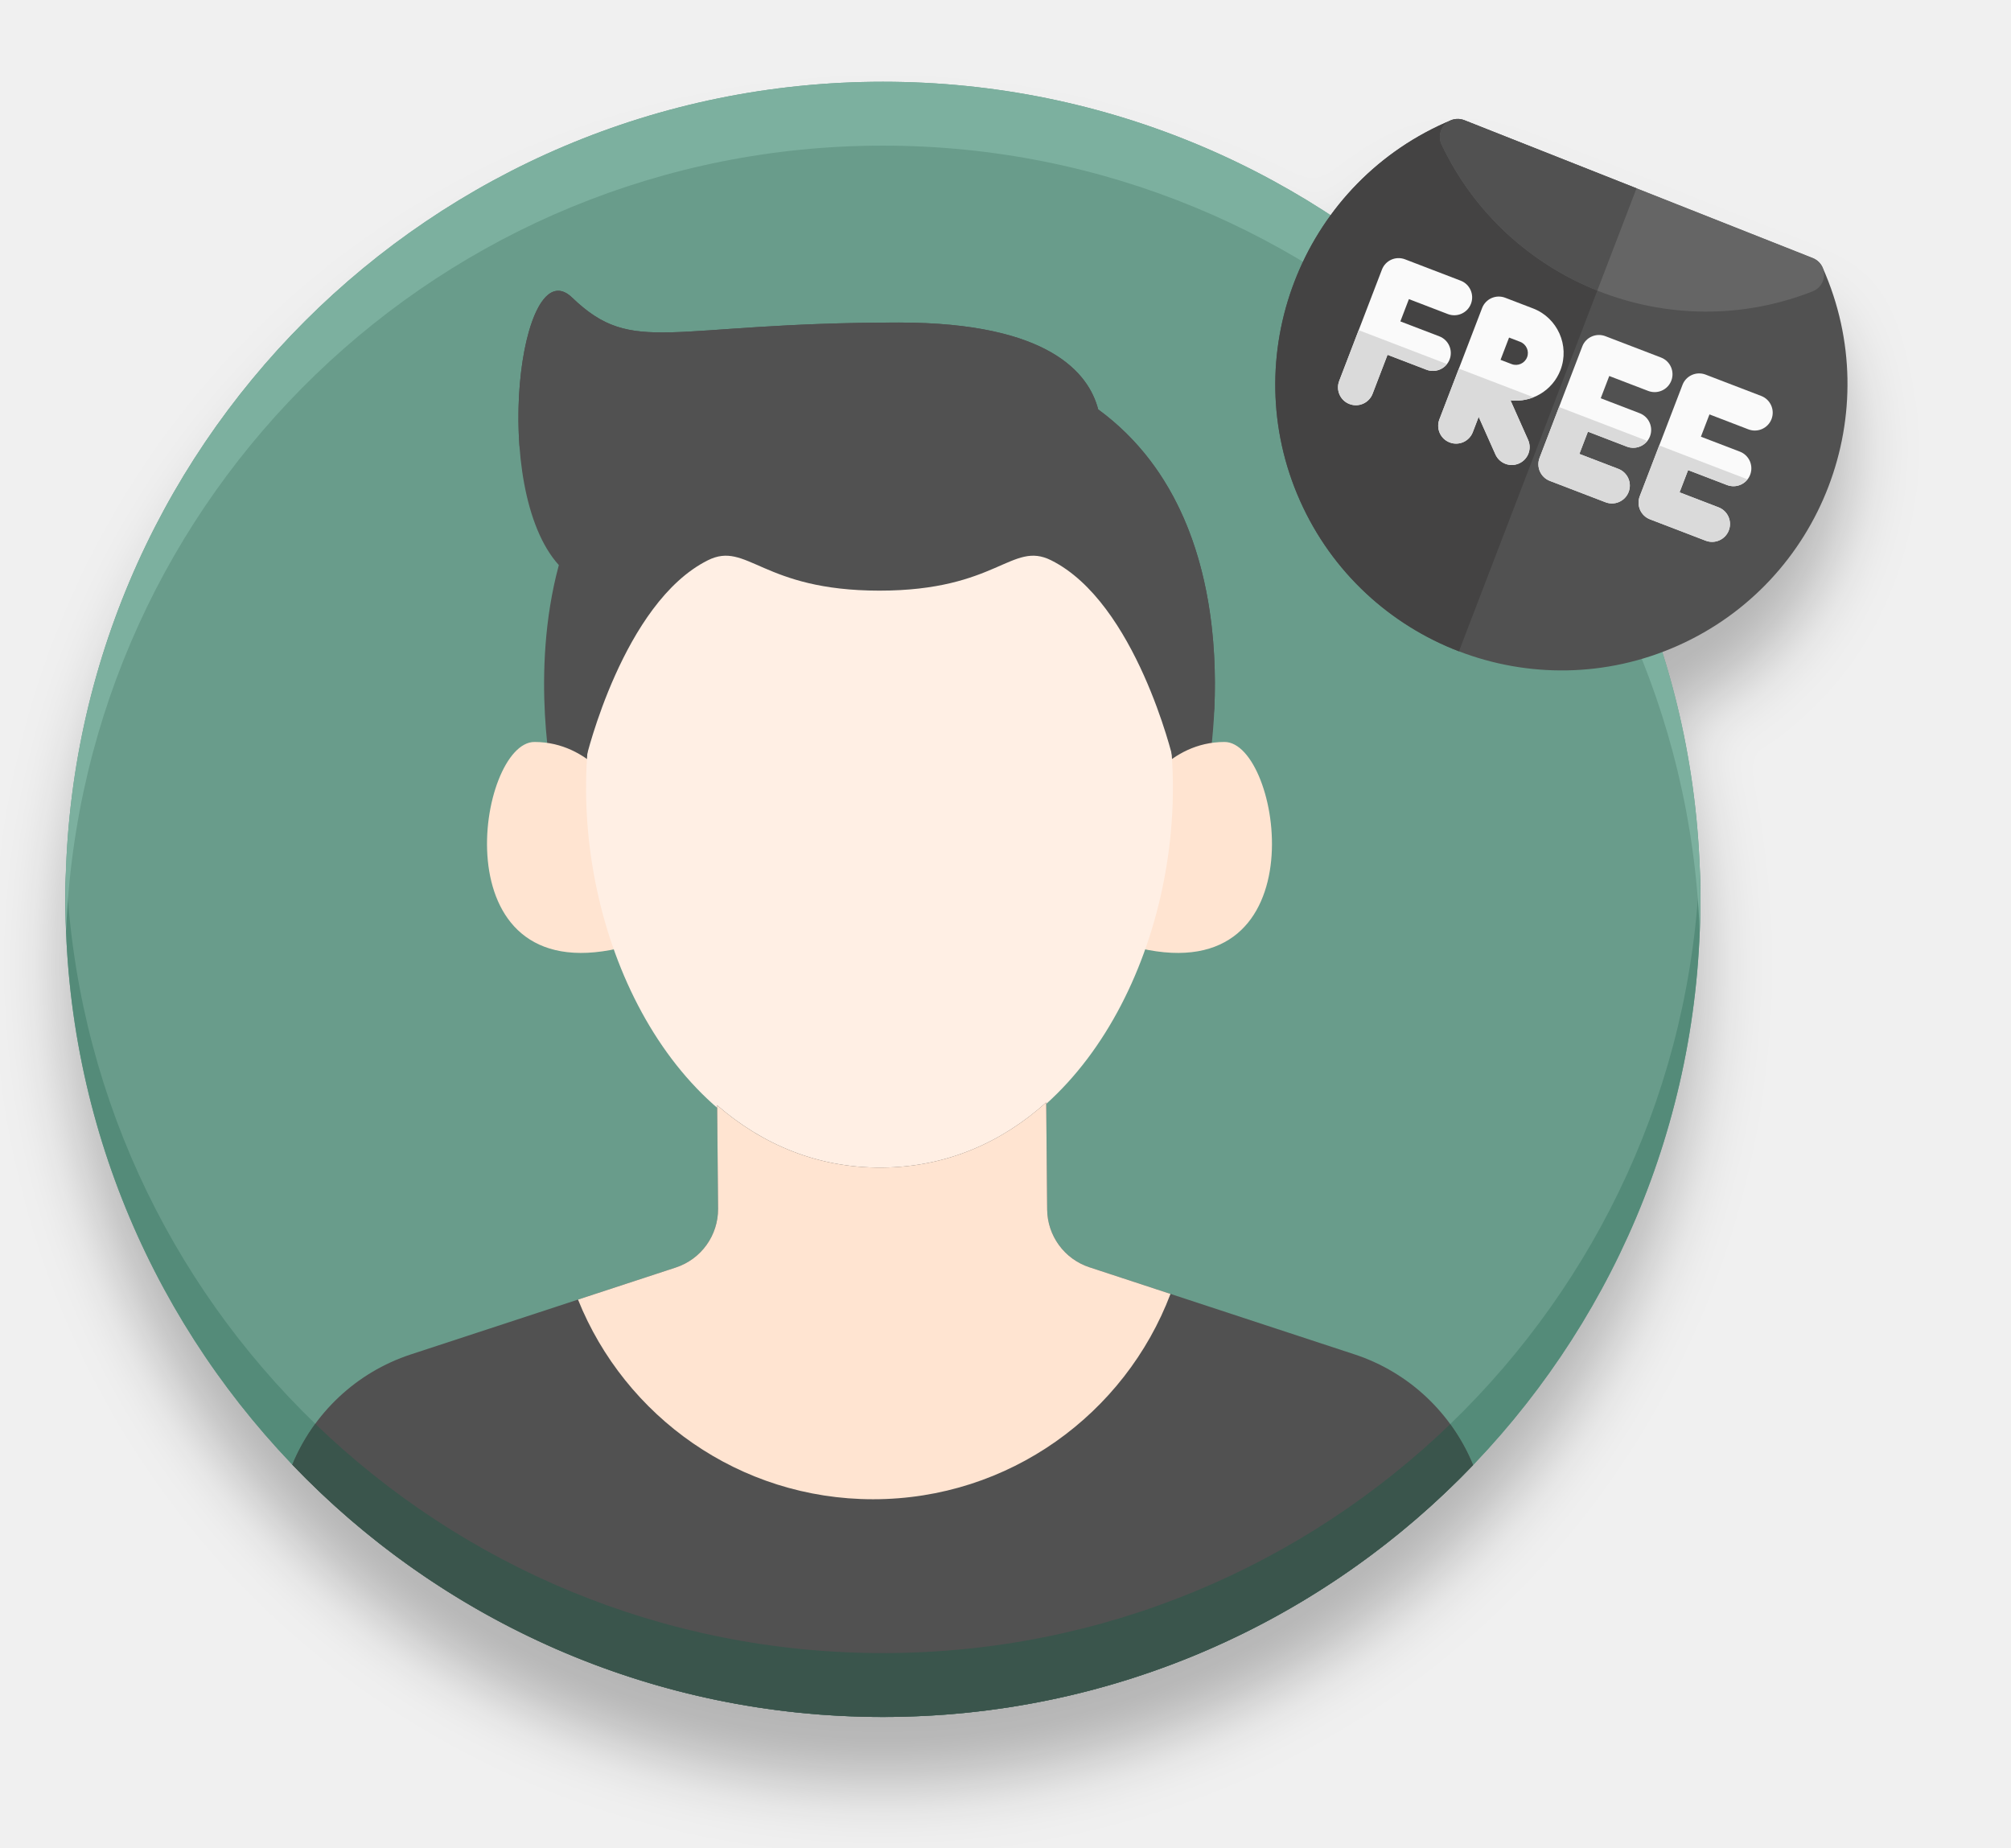
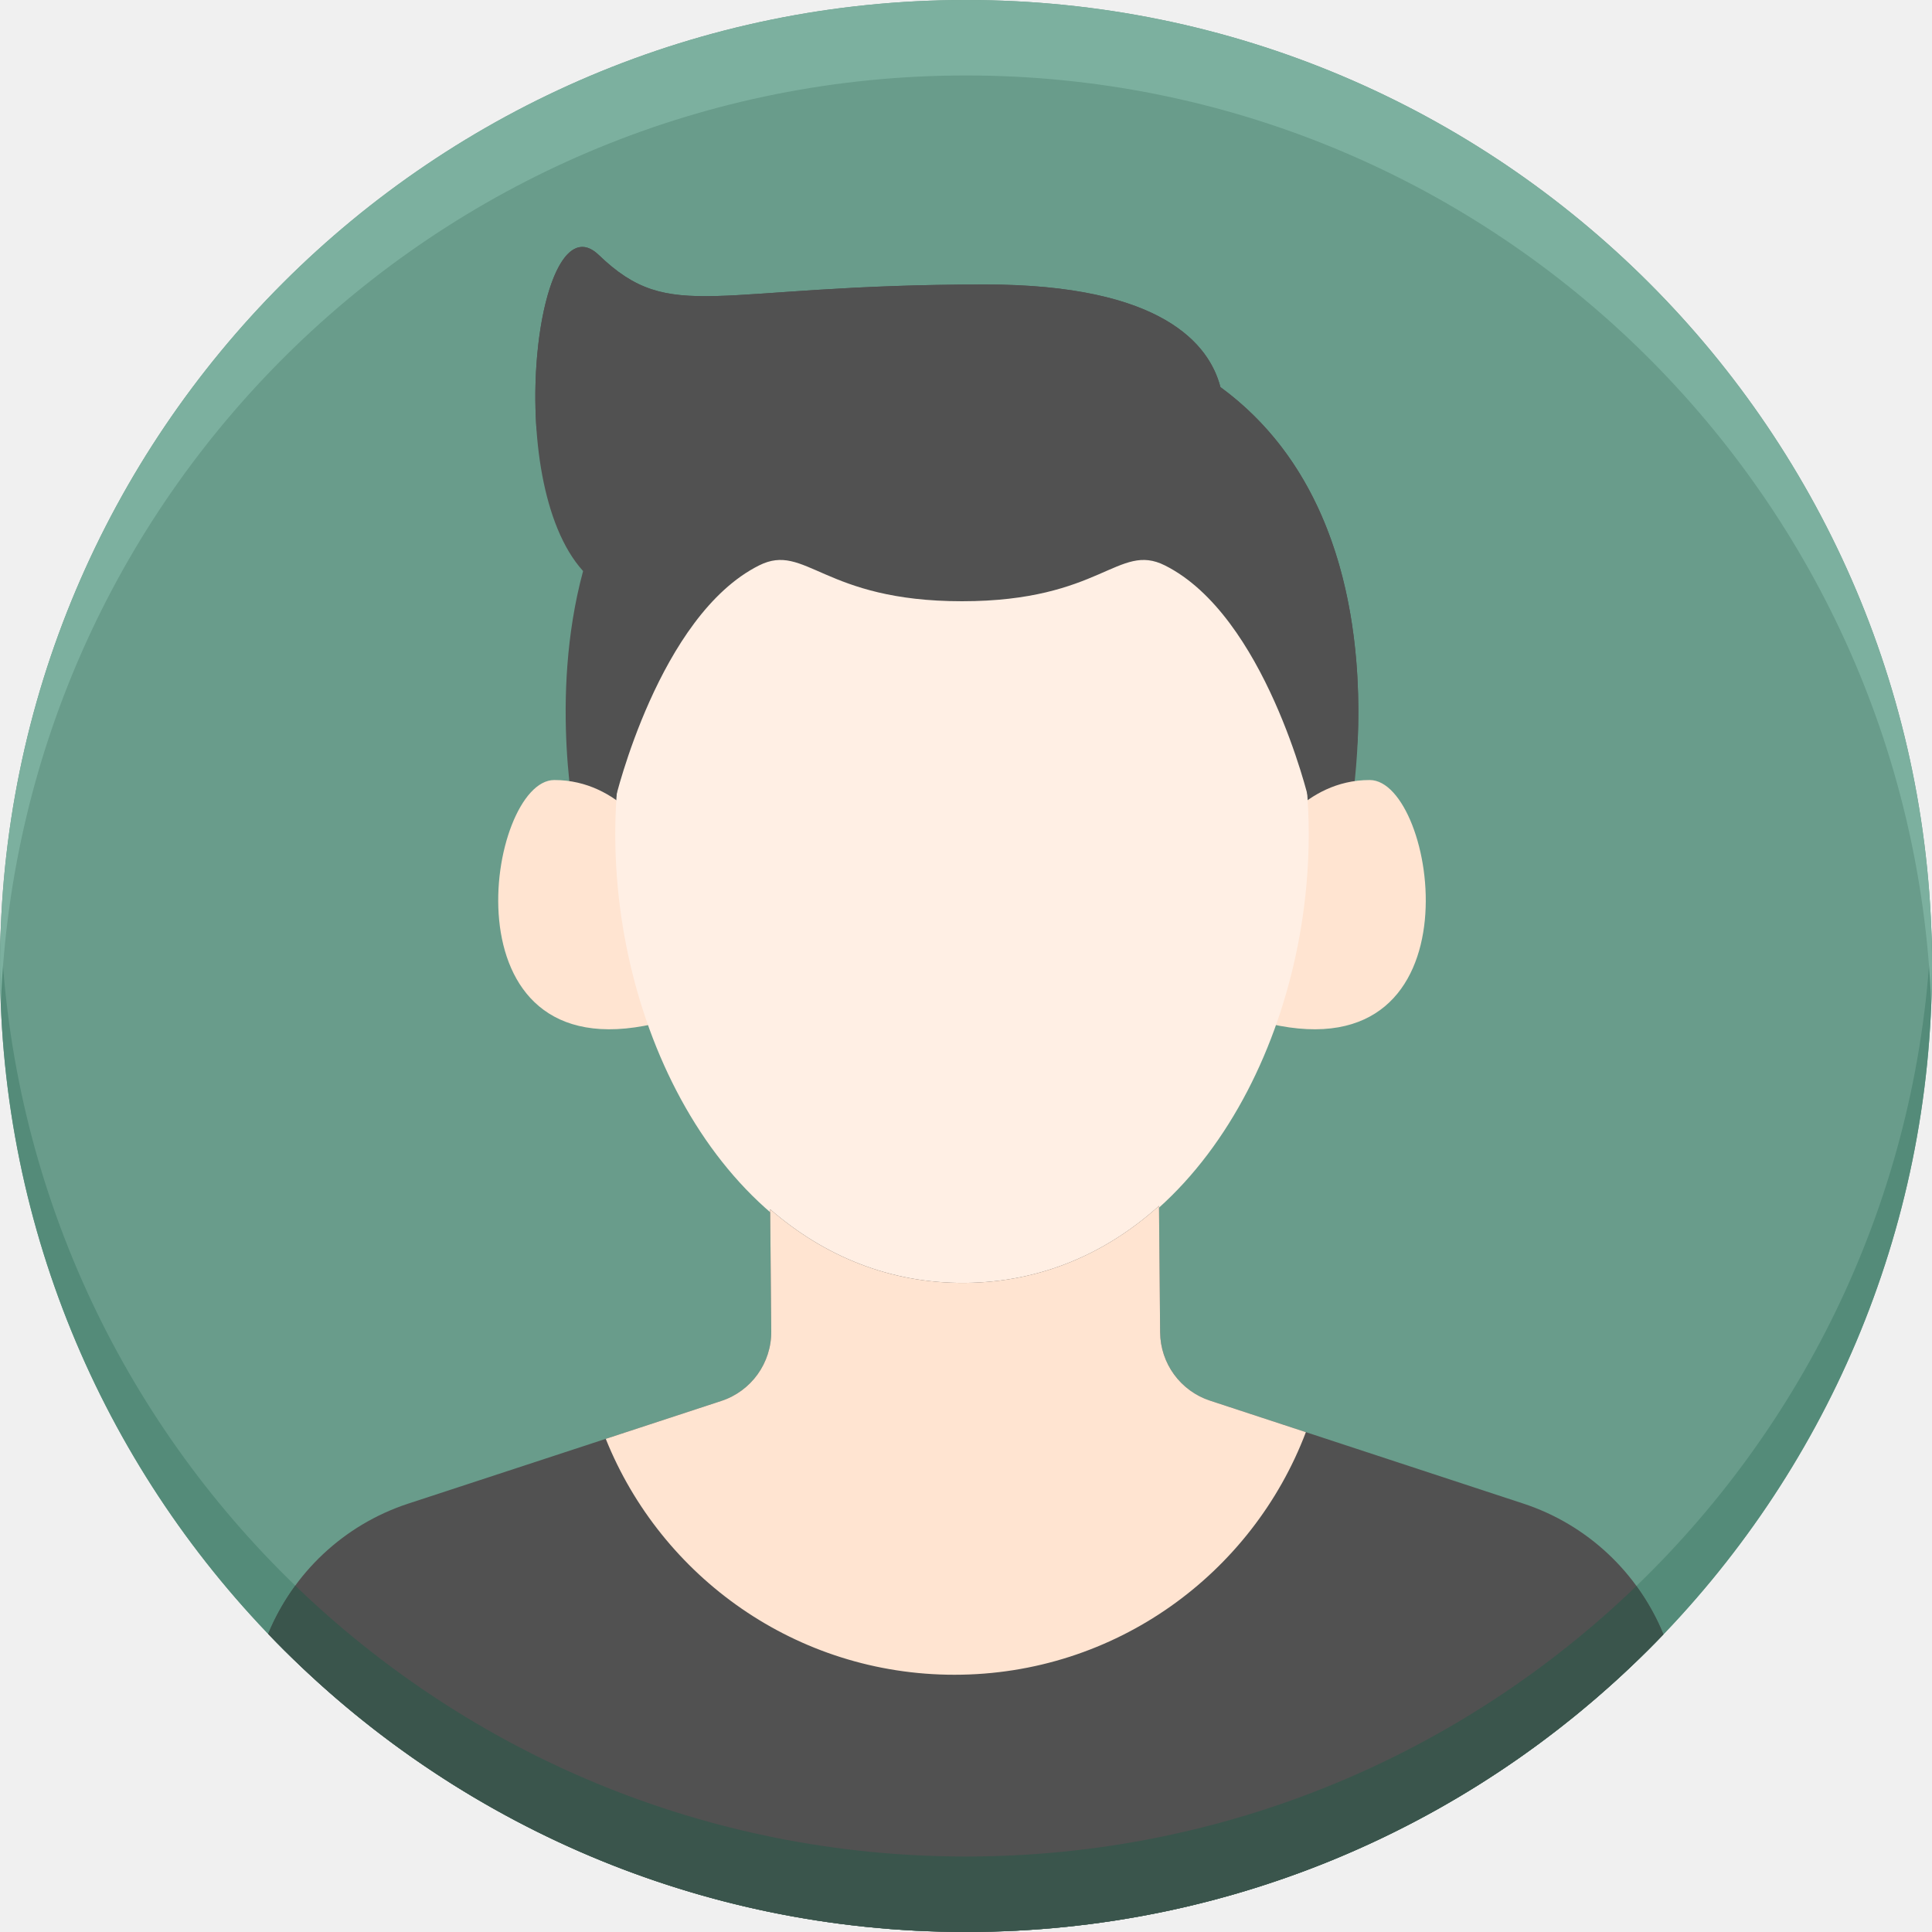
- <svg xmlns="http://www.w3.org/2000/svg" width="123" height="113" viewBox="0 0 123 113" fill="none">
-   <g filter="url(#filter0_d)">
-     <g clip-path="url(#clip0)">
-       <path d="M104.001 55C104.001 82.614 81.615 104.999 54.002 104.999C26.387 104.999 4.002 82.614 4.002 55C4.002 27.385 26.387 5 54.002 5C81.615 5 104.001 27.385 104.001 55Z" fill="#699C8B" />
-       <path d="M54.002 101.093C27.042 101.093 5.069 79.754 4.043 53.047C4.018 53.695 4.002 54.345 4.002 55C4.002 82.613 26.387 104.999 54.002 104.999C81.615 104.999 104.001 82.613 104.001 55C104.001 54.345 103.984 53.695 103.959 53.047C102.933 79.754 80.961 101.093 54.002 101.093Z" fill="#548B79" />
-       <path d="M67.169 25.036C66.601 22.839 64.176 19.724 54.987 19.724C40.79 19.724 38.768 21.827 34.99 18.196C31.803 15.133 29.93 29.875 34.181 34.558C32.387 41.189 33.822 47.831 33.822 47.831H73.766C73.765 47.831 77.117 32.316 67.169 25.036Z" fill="#515151" />
-       <path d="M34.99 21.741C38.768 25.372 40.789 23.269 54.986 23.269C64.176 23.269 66.601 26.384 67.169 28.582C72.46 32.453 73.989 38.653 74.26 43.611C74.527 38.482 73.834 29.914 67.169 25.037C66.601 22.839 64.176 19.725 54.986 19.725C40.789 19.725 38.768 21.827 34.99 18.196C32.895 16.182 31.369 21.861 31.775 27.32C32.069 23.284 33.355 20.17 34.99 21.741Z" fill="#515151" />
-       <path d="M37.855 48.528C37.855 48.528 36.133 45.374 32.689 45.374C29.245 45.374 26.805 60.516 37.855 57.992V48.528Z" fill="#FFE4D1" />
-       <path d="M69.731 48.528C69.731 48.528 71.452 45.374 74.896 45.374C78.341 45.374 80.78 60.516 69.731 57.992V48.528Z" fill="#FFE4D1" />
-       <path d="M53.793 28.239C27.407 28.239 32.452 71.513 53.793 71.513C75.133 71.513 80.178 28.239 53.793 28.239Z" fill="#FFEFE4" />
-       <path d="M53.793 25.884C53.793 25.884 35.846 23.352 35.846 46.379C35.846 46.379 38.105 36.862 43.29 34.266C45.704 33.057 46.589 36.12 53.793 36.12C60.997 36.12 61.882 33.057 64.296 34.266C69.48 36.862 71.739 46.379 71.739 46.379C71.739 23.352 53.793 25.884 53.793 25.884Z" fill="#515151" />
-       <path d="M90.099 89.593C88.817 86.451 86.211 83.932 82.846 82.825L66.632 77.498C65.102 76.995 64.063 75.574 64.049 73.963L63.991 67.416C61.281 69.856 57.907 71.368 53.962 71.403C50.017 71.437 46.618 69.984 43.864 67.593L43.92 73.911C43.935 75.546 42.889 77.003 41.335 77.513L25.128 82.828C21.77 83.93 19.167 86.438 17.879 89.57C26.981 99.077 39.799 104.999 54.001 104.999C68.19 104.999 80.998 99.087 90.099 89.593Z" fill="#515151" />
-       <path d="M55.748 104.966C56.035 104.956 56.323 104.947 56.609 104.932C56.779 104.924 56.947 104.91 57.116 104.9C57.378 104.884 57.641 104.87 57.902 104.849C58.079 104.835 58.255 104.817 58.432 104.802C58.684 104.78 58.935 104.759 59.186 104.733C59.367 104.715 59.547 104.692 59.727 104.671C59.972 104.644 60.216 104.617 60.46 104.586C60.643 104.562 60.825 104.535 61.007 104.509C61.246 104.475 61.486 104.442 61.725 104.406C61.907 104.377 62.088 104.345 62.269 104.316C62.507 104.276 62.744 104.238 62.98 104.194C63.16 104.162 63.34 104.126 63.521 104.091C63.756 104.046 63.99 104.001 64.223 103.953C64.403 103.916 64.58 103.875 64.759 103.837C64.992 103.785 65.225 103.734 65.457 103.68C65.633 103.639 65.809 103.595 65.984 103.552C66.216 103.495 66.448 103.438 66.68 103.377C66.853 103.331 67.025 103.283 67.198 103.237C67.429 103.174 67.66 103.11 67.891 103.044C68.06 102.995 68.229 102.943 68.398 102.893C68.629 102.823 68.86 102.754 69.09 102.681C69.256 102.629 69.42 102.575 69.585 102.52C69.816 102.445 70.047 102.369 70.276 102.289C70.438 102.234 70.598 102.176 70.759 102.119C70.99 102.038 71.221 101.954 71.451 101.869C71.608 101.81 71.765 101.75 71.922 101.69C72.152 101.601 72.381 101.512 72.61 101.42C72.764 101.359 72.917 101.295 73.07 101.233C73.3 101.137 73.53 101.04 73.758 100.942C73.907 100.879 74.055 100.814 74.202 100.748C74.433 100.647 74.662 100.543 74.891 100.438C75.035 100.371 75.178 100.305 75.32 100.237C75.552 100.128 75.783 100.017 76.013 99.904C76.15 99.837 76.287 99.769 76.423 99.7C76.656 99.583 76.887 99.464 77.118 99.344C77.25 99.275 77.382 99.206 77.513 99.135C77.746 99.011 77.977 98.885 78.207 98.758C78.334 98.688 78.46 98.617 78.587 98.545C78.819 98.414 79.051 98.28 79.281 98.144C79.402 98.073 79.523 98.002 79.644 97.93C79.878 97.79 80.111 97.648 80.342 97.504C80.456 97.433 80.571 97.362 80.684 97.29C80.919 97.141 81.153 96.99 81.385 96.837C81.493 96.766 81.601 96.696 81.709 96.624C81.945 96.467 82.179 96.307 82.412 96.146C82.513 96.075 82.615 96.006 82.716 95.935C82.954 95.768 83.19 95.598 83.424 95.427C83.518 95.359 83.612 95.291 83.705 95.222C83.945 95.044 84.183 94.864 84.42 94.681C84.505 94.617 84.591 94.552 84.675 94.486C84.919 94.297 85.159 94.105 85.398 93.912C85.475 93.85 85.553 93.789 85.629 93.726C85.876 93.524 86.121 93.319 86.364 93.111C86.43 93.055 86.496 93.001 86.561 92.945C86.814 92.727 87.065 92.506 87.314 92.284C87.368 92.235 87.423 92.188 87.476 92.139C87.736 91.905 87.993 91.668 88.247 91.428C88.288 91.389 88.331 91.351 88.372 91.313C88.642 91.057 88.909 90.796 89.175 90.534C89.198 90.51 89.222 90.488 89.246 90.465C89.532 90.18 89.815 89.892 90.095 89.6C90.097 89.599 90.098 89.597 90.099 89.596C89.736 88.705 89.262 87.867 88.699 87.094C79.708 95.761 67.477 101.093 54.001 101.093C40.514 101.093 28.276 95.753 19.284 87.073C18.72 87.844 18.244 88.681 17.879 89.57C17.881 89.573 17.885 89.576 17.887 89.578C18.165 89.868 18.447 90.155 18.731 90.439C18.763 90.471 18.797 90.502 18.829 90.534C19.085 90.787 19.343 91.039 19.605 91.287C19.657 91.337 19.711 91.385 19.763 91.434C20.007 91.663 20.252 91.891 20.5 92.115C20.566 92.175 20.633 92.233 20.7 92.293C20.936 92.505 21.173 92.715 21.414 92.921C21.491 92.988 21.572 93.054 21.65 93.12C21.881 93.317 22.112 93.512 22.347 93.703C22.435 93.776 22.526 93.847 22.614 93.919C22.842 94.102 23.069 94.285 23.299 94.464C23.396 94.54 23.495 94.613 23.593 94.689C23.817 94.861 24.043 95.033 24.271 95.202C24.375 95.279 24.482 95.356 24.587 95.433C24.81 95.595 25.034 95.756 25.259 95.915C25.372 95.994 25.486 96.072 25.6 96.151C25.82 96.304 26.043 96.456 26.267 96.606C26.386 96.685 26.505 96.763 26.625 96.841C26.846 96.986 27.067 97.13 27.29 97.272C27.416 97.351 27.542 97.429 27.669 97.508C27.889 97.645 28.109 97.78 28.33 97.912C28.462 97.991 28.595 98.069 28.727 98.147C28.946 98.275 29.167 98.403 29.389 98.529C29.525 98.607 29.662 98.682 29.799 98.758C30.02 98.88 30.241 99.002 30.463 99.12C30.604 99.196 30.746 99.27 30.887 99.344C31.108 99.459 31.329 99.573 31.552 99.685C31.698 99.759 31.845 99.832 31.992 99.904C32.213 100.012 32.435 100.12 32.657 100.224C32.808 100.296 32.959 100.367 33.111 100.436C33.332 100.538 33.553 100.638 33.776 100.737C33.932 100.805 34.087 100.874 34.244 100.941C34.465 101.037 34.687 101.13 34.911 101.222C35.07 101.288 35.231 101.354 35.392 101.419C35.613 101.507 35.835 101.594 36.058 101.68C36.222 101.743 36.386 101.806 36.552 101.867C36.775 101.95 36.998 102.031 37.222 102.111C37.389 102.17 37.556 102.23 37.724 102.288C37.948 102.365 38.172 102.439 38.397 102.513C38.568 102.569 38.739 102.625 38.911 102.679C39.135 102.75 39.36 102.818 39.585 102.886C39.76 102.939 39.934 102.991 40.11 103.042C40.335 103.107 40.562 103.169 40.788 103.232C40.965 103.28 41.142 103.329 41.319 103.376C41.547 103.434 41.775 103.491 42.003 103.547C42.182 103.592 42.361 103.637 42.541 103.679C42.77 103.732 42.999 103.782 43.229 103.833C43.411 103.872 43.593 103.914 43.776 103.952C44.006 103.999 44.237 104.043 44.467 104.088C44.651 104.123 44.835 104.16 45.02 104.194C45.251 104.236 45.485 104.274 45.718 104.313C45.904 104.344 46.088 104.376 46.275 104.405C46.51 104.442 46.747 104.474 46.983 104.507C47.169 104.533 47.353 104.561 47.539 104.585C47.779 104.615 48.021 104.642 48.263 104.67C48.447 104.691 48.63 104.714 48.814 104.733C49.062 104.758 49.31 104.779 49.559 104.801C49.738 104.817 49.917 104.834 50.098 104.849C50.358 104.87 50.619 104.883 50.881 104.9C51.05 104.911 51.221 104.924 51.391 104.932C51.681 104.947 51.974 104.957 52.265 104.966C52.408 104.971 52.549 104.979 52.692 104.982C53.126 104.994 53.563 105 54.001 105C54.438 105 54.874 104.994 55.309 104.983C55.456 104.979 55.601 104.971 55.748 104.966Z" fill="#3A554C" />
-       <path d="M53.404 91.685C61.718 91.685 68.81 86.467 71.592 79.128L66.631 77.498C65.101 76.995 64.062 75.573 64.048 73.963L63.99 67.416C61.279 69.855 57.907 71.368 53.962 71.403C50.016 71.437 46.617 69.984 43.864 67.593L43.92 73.911C43.934 75.546 42.889 77.003 41.335 77.513L35.353 79.475C38.225 86.63 45.222 91.685 53.404 91.685Z" fill="#FFE4D1" />
-       <path d="M54.002 8.906C80.961 8.906 102.933 30.245 103.959 56.953C103.984 56.304 104.001 55.654 104.001 55C104.001 27.386 81.615 5 54.002 5C26.387 5 4.002 27.386 4.002 55C4.002 55.654 4.018 56.304 4.043 56.953C5.069 30.245 27.042 8.906 54.002 8.906Z" fill="#7CB09F" />
-     </g>
-     <g clip-path="url(#clip1)">
-       <path d="M111.485 16.378L111.479 16.365C111.363 16.104 111.148 15.898 110.883 15.793L89.564 7.361C89.334 7.269 89.079 7.26 88.841 7.332C88.687 7.38 88.54 7.442 88.378 7.515C79.563 11.442 75.587 21.807 79.514 30.622C83.442 39.436 93.807 43.412 102.622 39.485C111.436 35.558 115.412 25.193 111.485 16.378Z" fill="#515151" />
-       <path d="M111.567 16.797C111.569 16.349 111.293 15.945 110.878 15.779L89.56 7.347C89.141 7.183 88.665 7.289 88.359 7.617C88.057 7.939 87.978 8.41 88.157 8.811L88.167 8.833C92.181 17.312 102.156 21.258 110.876 17.814C111.293 17.65 111.568 17.245 111.567 16.797Z" fill="#656565" />
-       <path d="M97.697 17.77C93.638 16.148 90.166 13.052 88.168 8.833L88.158 8.811C87.979 8.41 88.058 7.938 88.359 7.618C88.438 7.533 88.527 7.465 88.624 7.41C88.545 7.442 88.464 7.477 88.379 7.515C79.564 11.442 75.588 21.807 79.515 30.622C81.479 35.028 85.051 38.227 89.235 39.831L97.697 17.77Z" fill="#444343" />
-       <path d="M100.096 11.516L89.559 7.348C89.248 7.226 88.906 7.254 88.624 7.41C88.527 7.465 88.437 7.533 88.359 7.618C88.058 7.939 87.979 8.41 88.157 8.811L88.168 8.835C90.165 13.052 93.638 16.149 97.697 17.771L100.096 11.516Z" fill="#515151" />
-       <path d="M98.982 28.673L96.6 27.759L97.123 26.398L99.505 27.313C100.069 27.529 100.702 27.248 100.919 26.683C101.135 26.119 100.853 25.486 100.289 25.27L97.906 24.355L98.428 22.994L100.81 23.907C101.375 24.124 102.007 23.842 102.224 23.278C102.44 22.713 102.158 22.081 101.594 21.864L98.19 20.558C97.918 20.454 97.618 20.462 97.353 20.58C97.088 20.698 96.88 20.916 96.778 21.187L95.472 24.59L95.472 24.592L95.471 24.594L94.166 27.996C94.058 28.277 94.073 28.577 94.187 28.833C94.301 29.089 94.513 29.301 94.795 29.408L98.199 30.714C98.764 30.931 99.396 30.649 99.613 30.085C99.829 29.522 99.547 28.89 98.982 28.673Z" fill="#FAFAFA" />
-       <path d="M105.111 31.025L102.728 30.11L103.25 28.749L105.634 29.662C106.198 29.878 106.83 29.596 107.047 29.032C107.263 28.468 106.981 27.835 106.417 27.619L104.034 26.706L104.557 25.342L106.939 26.257C107.504 26.474 108.136 26.192 108.353 25.628C108.569 25.063 108.287 24.431 107.723 24.214L104.319 22.908C104.047 22.804 103.747 22.812 103.482 22.93C103.217 23.048 103.009 23.267 102.907 23.538L101.601 26.942L101.6 26.944L101.599 26.944L100.293 30.347C100.186 30.628 100.201 30.928 100.315 31.184C100.429 31.439 100.64 31.652 100.923 31.759L104.327 33.065C104.891 33.281 105.524 32.999 105.74 32.435C105.956 31.873 105.675 31.241 105.111 31.025Z" fill="#FAFAFA" />
-       <path d="M93.464 26.9L92.387 24.483C93.678 24.632 94.957 23.897 95.444 22.63C96.02 21.128 95.265 19.436 93.765 18.861L92.063 18.208C91.791 18.104 91.491 18.112 91.226 18.23C90.961 18.348 90.754 18.566 90.651 18.837L89.355 22.217L89.337 22.263L88.04 25.644C87.932 25.925 87.947 26.225 88.061 26.481C88.175 26.737 88.386 26.949 88.669 27.056C89.233 27.273 89.866 26.991 90.082 26.427L90.442 25.489L91.466 27.787C91.711 28.338 92.358 28.586 92.91 28.341C93.461 28.098 93.71 27.451 93.464 26.9ZM92.46 22.267L91.778 22.005L92.3 20.644L92.982 20.905C93.356 21.05 93.548 21.473 93.402 21.847C93.257 22.221 92.836 22.409 92.46 22.267Z" fill="#FAFAFA" />
-       <path d="M88.664 21.982C88.88 21.417 88.598 20.783 88.034 20.568L85.651 19.655L86.174 18.292L88.557 19.207C89.121 19.423 89.754 19.141 89.97 18.577C90.186 18.013 89.904 17.38 89.34 17.164L85.936 15.858C85.664 15.754 85.364 15.761 85.099 15.879C84.834 15.997 84.627 16.216 84.524 16.487L83.218 19.891L83.217 19.892L83.217 19.893L81.911 23.296C81.803 23.578 81.818 23.877 81.932 24.133C82.046 24.389 82.257 24.601 82.54 24.708C83.104 24.925 83.737 24.643 83.953 24.079L84.867 21.697L87.25 22.61C87.815 22.828 88.448 22.546 88.664 21.982Z" fill="#FAFAFA" />
-       <path d="M100.758 26.964L95.357 24.892L94.167 27.998C94.059 28.279 94.075 28.578 94.189 28.834C94.303 29.09 94.514 29.302 94.796 29.41L98.201 30.716C98.765 30.932 99.398 30.65 99.614 30.086C99.722 29.805 99.707 29.505 99.593 29.249C99.479 28.994 99.267 28.781 98.985 28.674L96.6 27.76L97.122 26.399L99.504 27.314C99.964 27.489 100.47 27.334 100.758 26.964Z" fill="#DADADA" />
-       <path d="M106.886 29.315L101.483 27.242L100.293 30.348C100.185 30.629 100.2 30.929 100.314 31.184C100.428 31.44 100.639 31.652 100.922 31.76L104.326 33.066C104.891 33.282 105.523 33 105.74 32.436C105.848 32.155 105.832 31.855 105.718 31.599C105.604 31.344 105.393 31.131 105.111 31.024L102.728 30.109L103.249 28.75L105.633 29.663C106.093 29.839 106.597 29.685 106.886 29.315Z" fill="#DADADA" />
-       <path d="M93.796 24.294L89.229 22.542L88.038 25.646C87.93 25.927 87.946 26.227 88.06 26.483C88.174 26.739 88.385 26.951 88.667 27.058C89.231 27.275 89.864 26.993 90.081 26.429L90.44 25.491L91.464 27.789C91.71 28.34 92.357 28.588 92.908 28.343C93.46 28.097 93.708 27.45 93.462 26.898L92.386 24.482C92.871 24.539 93.356 24.47 93.796 24.294Z" fill="#DADADA" />
-       <path d="M88.503 22.263L83.101 20.191L81.91 23.297C81.802 23.578 81.817 23.878 81.931 24.134C82.045 24.389 82.257 24.602 82.539 24.709C83.103 24.925 83.736 24.643 83.952 24.079L84.866 21.697L87.249 22.61C87.71 22.787 88.215 22.632 88.503 22.263Z" fill="#DADADA" />
-     </g>
+ <svg xmlns="http://www.w3.org/2000/svg" width="100" height="100" viewBox="0 0 100 100" fill="none">
+   <g clip-path="url(#clip0)">
+     <path d="M100.001 50C100.001 77.614 77.615 99.999 50.002 99.999C22.387 99.999 0.002 77.614 0.002 50C0.002 22.385 22.387 0 50.002 0C77.615 0 100.001 22.385 100.001 50Z" fill="#699C8B" />
+     <path d="M50.002 96.093C23.042 96.093 1.069 74.754 0.043 48.047C0.018 48.695 0.002 49.345 0.002 50C0.002 77.613 22.387 99.999 50.002 99.999C77.615 99.999 100.001 77.613 100.001 50C100.001 49.345 99.984 48.695 99.959 48.047C98.933 74.754 76.961 96.093 50.002 96.093Z" fill="#548B79" />
+     <path d="M63.169 20.036C62.601 17.839 60.176 14.724 50.987 14.724C36.79 14.724 34.768 16.827 30.99 13.196C27.803 10.133 25.93 24.875 30.181 29.558C28.387 36.189 29.822 42.831 29.822 42.831H69.766C69.765 42.831 73.117 27.316 63.169 20.036Z" fill="#515151" />
+     <path d="M30.99 16.741C34.768 20.372 36.789 18.269 50.986 18.269C60.176 18.269 62.601 21.384 63.169 23.582C68.46 27.453 69.989 33.653 70.26 38.611C70.527 33.482 69.834 24.914 63.169 20.037C62.601 17.839 60.176 14.725 50.986 14.725C36.789 14.725 34.768 16.827 30.99 13.196C28.895 11.182 27.369 16.861 27.775 22.32C28.069 18.284 29.355 15.17 30.99 16.741Z" fill="#515151" />
+     <path d="M33.855 43.528C33.855 43.528 32.133 40.374 28.689 40.374C25.245 40.374 22.805 55.516 33.855 52.992V43.528Z" fill="#FFE4D1" />
+     <path d="M65.731 43.528C65.731 43.528 67.452 40.374 70.896 40.374C74.341 40.374 76.78 55.516 65.731 52.992V43.528Z" fill="#FFE4D1" />
+     <path d="M49.793 23.239C23.407 23.239 28.452 66.513 49.793 66.513C71.133 66.513 76.178 23.239 49.793 23.239Z" fill="#FFEFE4" />
+     <path d="M49.793 20.884C49.793 20.884 31.846 18.352 31.846 41.379C31.846 41.379 34.105 31.862 39.29 29.266C41.704 28.057 42.589 31.12 49.793 31.12C56.997 31.12 57.882 28.057 60.295 29.266C65.48 31.862 67.739 41.379 67.739 41.379C67.739 18.352 49.793 20.884 49.793 20.884Z" fill="#515151" />
+     <path d="M86.099 84.593C84.817 81.451 82.211 78.932 78.846 77.825L62.632 72.498C61.102 71.995 60.063 70.574 60.049 68.963L59.991 62.416C57.281 64.856 53.907 66.368 49.962 66.403C46.017 66.437 42.618 64.984 39.864 62.593L39.92 68.911C39.935 70.546 38.889 72.003 37.335 72.513L21.128 77.828C17.77 78.93 15.167 81.438 13.879 84.57C22.981 94.077 35.799 99.999 50.001 99.999C64.19 99.999 76.998 94.087 86.099 84.593Z" fill="#515151" />
+     <path d="M51.748 99.966C52.035 99.956 52.323 99.947 52.609 99.932C52.779 99.924 52.947 99.91 53.116 99.9C53.378 99.884 53.641 99.87 53.902 99.849C54.079 99.835 54.255 99.817 54.432 99.802C54.684 99.779 54.935 99.759 55.186 99.733C55.367 99.715 55.547 99.692 55.727 99.671C55.972 99.644 56.216 99.617 56.46 99.586C56.643 99.562 56.825 99.535 57.007 99.509C57.246 99.475 57.486 99.442 57.725 99.406C57.907 99.377 58.088 99.345 58.269 99.316C58.507 99.276 58.744 99.238 58.98 99.194C59.16 99.162 59.34 99.126 59.521 99.091C59.756 99.046 59.99 99.001 60.223 98.953C60.403 98.916 60.58 98.875 60.759 98.837C60.992 98.785 61.225 98.734 61.457 98.68C61.633 98.639 61.809 98.595 61.984 98.552C62.216 98.495 62.448 98.438 62.68 98.377C62.853 98.331 63.026 98.283 63.198 98.237C63.429 98.174 63.66 98.11 63.891 98.044C64.06 97.995 64.229 97.943 64.398 97.893C64.629 97.823 64.86 97.754 65.09 97.681C65.256 97.629 65.42 97.575 65.585 97.52C65.816 97.445 66.047 97.369 66.276 97.289C66.438 97.234 66.598 97.176 66.759 97.119C66.99 97.037 67.221 96.954 67.451 96.869C67.608 96.81 67.765 96.75 67.922 96.69C68.152 96.601 68.381 96.512 68.61 96.42C68.764 96.359 68.917 96.295 69.07 96.233C69.3 96.137 69.53 96.04 69.758 95.942C69.907 95.879 70.055 95.814 70.202 95.748C70.433 95.647 70.662 95.543 70.891 95.438C71.035 95.371 71.178 95.305 71.32 95.237C71.552 95.128 71.783 95.016 72.013 94.904C72.15 94.837 72.287 94.769 72.423 94.7C72.656 94.583 72.887 94.464 73.118 94.344C73.25 94.275 73.382 94.206 73.513 94.135C73.746 94.011 73.977 93.885 74.207 93.758C74.334 93.688 74.46 93.617 74.587 93.545C74.819 93.414 75.051 93.28 75.281 93.144C75.402 93.073 75.523 93.002 75.644 92.93C75.878 92.79 76.111 92.648 76.342 92.504C76.456 92.433 76.571 92.362 76.684 92.29C76.919 92.141 77.153 91.99 77.385 91.837C77.493 91.766 77.601 91.696 77.709 91.624C77.945 91.467 78.179 91.307 78.412 91.146C78.513 91.075 78.615 91.006 78.716 90.935C78.954 90.768 79.19 90.598 79.424 90.427C79.518 90.359 79.612 90.291 79.705 90.222C79.945 90.044 80.183 89.864 80.42 89.681C80.505 89.617 80.591 89.552 80.675 89.486C80.919 89.297 81.159 89.105 81.398 88.912C81.475 88.85 81.553 88.789 81.629 88.726C81.876 88.524 82.121 88.319 82.364 88.111C82.43 88.055 82.496 88.001 82.561 87.945C82.814 87.727 83.065 87.506 83.314 87.284C83.368 87.235 83.423 87.188 83.476 87.139C83.736 86.905 83.993 86.668 84.247 86.428C84.288 86.389 84.331 86.351 84.372 86.313C84.642 86.057 84.909 85.796 85.175 85.534C85.198 85.51 85.222 85.488 85.246 85.465C85.532 85.18 85.815 84.892 86.095 84.6C86.097 84.599 86.098 84.597 86.099 84.596C85.736 83.705 85.262 82.867 84.699 82.094C75.708 90.761 63.477 96.093 50.001 96.093C36.514 96.093 24.276 90.753 15.284 82.073C14.72 82.844 14.244 83.681 13.879 84.57C13.881 84.573 13.885 84.576 13.887 84.578C14.165 84.868 14.447 85.155 14.731 85.439C14.763 85.471 14.797 85.502 14.829 85.534C15.085 85.787 15.343 86.039 15.605 86.287C15.657 86.337 15.711 86.385 15.763 86.434C16.007 86.663 16.252 86.891 16.5 87.115C16.566 87.175 16.633 87.233 16.7 87.293C16.936 87.505 17.173 87.715 17.414 87.921C17.491 87.988 17.572 88.054 17.65 88.12C17.881 88.316 18.112 88.512 18.347 88.703C18.435 88.776 18.526 88.847 18.614 88.919C18.842 89.102 19.069 89.285 19.299 89.464C19.396 89.54 19.495 89.613 19.593 89.689C19.817 89.861 20.043 90.033 20.271 90.202C20.375 90.279 20.482 90.356 20.587 90.433C20.81 90.595 21.034 90.756 21.259 90.915C21.372 90.994 21.486 91.072 21.6 91.151C21.82 91.304 22.043 91.456 22.267 91.605C22.386 91.685 22.505 91.763 22.625 91.841C22.846 91.986 23.067 92.13 23.29 92.272C23.416 92.351 23.542 92.429 23.669 92.508C23.889 92.644 24.109 92.78 24.33 92.912C24.462 92.991 24.595 93.069 24.727 93.147C24.946 93.275 25.167 93.403 25.389 93.529C25.525 93.607 25.662 93.682 25.799 93.758C26.02 93.88 26.241 94.002 26.463 94.12C26.604 94.196 26.746 94.27 26.887 94.344C27.108 94.459 27.329 94.573 27.552 94.685C27.698 94.759 27.845 94.832 27.992 94.904C28.213 95.012 28.435 95.12 28.657 95.224C28.808 95.296 28.959 95.367 29.111 95.436C29.332 95.538 29.553 95.638 29.776 95.737C29.932 95.805 30.087 95.874 30.244 95.941C30.465 96.037 30.687 96.13 30.911 96.222C31.07 96.288 31.231 96.354 31.392 96.419C31.613 96.507 31.835 96.594 32.058 96.68C32.222 96.743 32.386 96.806 32.552 96.867C32.775 96.95 32.998 97.031 33.222 97.111C33.389 97.17 33.556 97.23 33.724 97.288C33.948 97.365 34.172 97.439 34.397 97.513C34.568 97.569 34.739 97.625 34.911 97.679C35.135 97.75 35.36 97.818 35.585 97.886C35.76 97.939 35.934 97.991 36.11 98.042C36.335 98.107 36.562 98.169 36.788 98.231C36.965 98.28 37.142 98.329 37.319 98.376C37.547 98.434 37.775 98.491 38.003 98.547C38.182 98.592 38.361 98.637 38.541 98.679C38.77 98.732 38.999 98.782 39.229 98.833C39.411 98.872 39.593 98.914 39.776 98.952C40.006 98.999 40.237 99.043 40.467 99.088C40.651 99.123 40.835 99.16 41.02 99.194C41.251 99.236 41.485 99.274 41.718 99.313C41.904 99.344 42.088 99.376 42.275 99.405C42.51 99.442 42.747 99.474 42.983 99.507C43.169 99.533 43.353 99.561 43.539 99.585C43.779 99.615 44.021 99.642 44.263 99.67C44.447 99.691 44.63 99.714 44.814 99.733C45.062 99.758 45.31 99.779 45.559 99.801C45.738 99.817 45.917 99.834 46.098 99.849C46.358 99.87 46.619 99.883 46.881 99.9C47.05 99.911 47.221 99.924 47.391 99.932C47.681 99.947 47.974 99.957 48.265 99.966C48.408 99.971 48.549 99.979 48.692 99.982C49.126 99.994 49.563 100 50.001 100C50.438 100 50.874 99.994 51.309 99.983C51.456 99.979 51.601 99.971 51.748 99.966Z" fill="#3A554C" />
+     <path d="M49.404 86.685C57.718 86.685 64.81 81.467 67.592 74.128L62.631 72.498C61.101 71.995 60.062 70.573 60.048 68.963L59.99 62.416C57.279 64.855 53.907 66.368 49.962 66.403C46.016 66.437 42.617 64.984 39.864 62.593L39.92 68.911C39.934 70.546 38.889 72.003 37.335 72.513L31.354 74.475C34.225 81.63 41.222 86.685 49.404 86.685Z" fill="#FFE4D1" />
+     <path d="M50.002 3.906C76.961 3.906 98.933 25.245 99.959 51.953C99.984 51.304 100.001 50.654 100.001 50C100.001 22.386 77.615 0 50.002 0C22.387 0 0.002 22.386 0.002 50C0.002 50.654 0.018 51.304 0.043 51.953C1.069 25.245 23.042 3.906 50.002 3.906Z" fill="#7CB09F" />
  </g>
  <defs>
-     <filter id="filter0_d" x="0" y="0.393" width="122.607" height="112.607" filterUnits="userSpaceOnUse" color-interpolation-filters="sRGB">
-       <feFlood flood-opacity="0" result="BackgroundImageFix" />
-       <feColorMatrix in="SourceAlpha" type="matrix" values="0 0 0 0 0 0 0 0 0 0 0 0 0 0 0 0 0 0 127 0" />
-       <feOffset dy="4" />
-       <feGaussianBlur stdDeviation="2" />
-       <feColorMatrix type="matrix" values="0 0 0 0 0 0 0 0 0 0 0 0 0 0 0 0 0 0 0.25 0" />
-       <feBlend mode="normal" in2="BackgroundImageFix" result="effect1_dropShadow" />
-       <feBlend mode="normal" in="SourceGraphic" in2="effect1_dropShadow" result="shape" />
-     </filter>
    <clipPath id="clip0">
-       <rect width="100" height="100" fill="white" transform="translate(4 5)" />
-     </clipPath>
-     <clipPath id="clip1">
-       <rect width="35" height="35" fill="white" transform="translate(104.363 0.392883) rotate(65.9859)" />
+       <rect width="100" height="100" fill="white" />
    </clipPath>
  </defs>
</svg>
